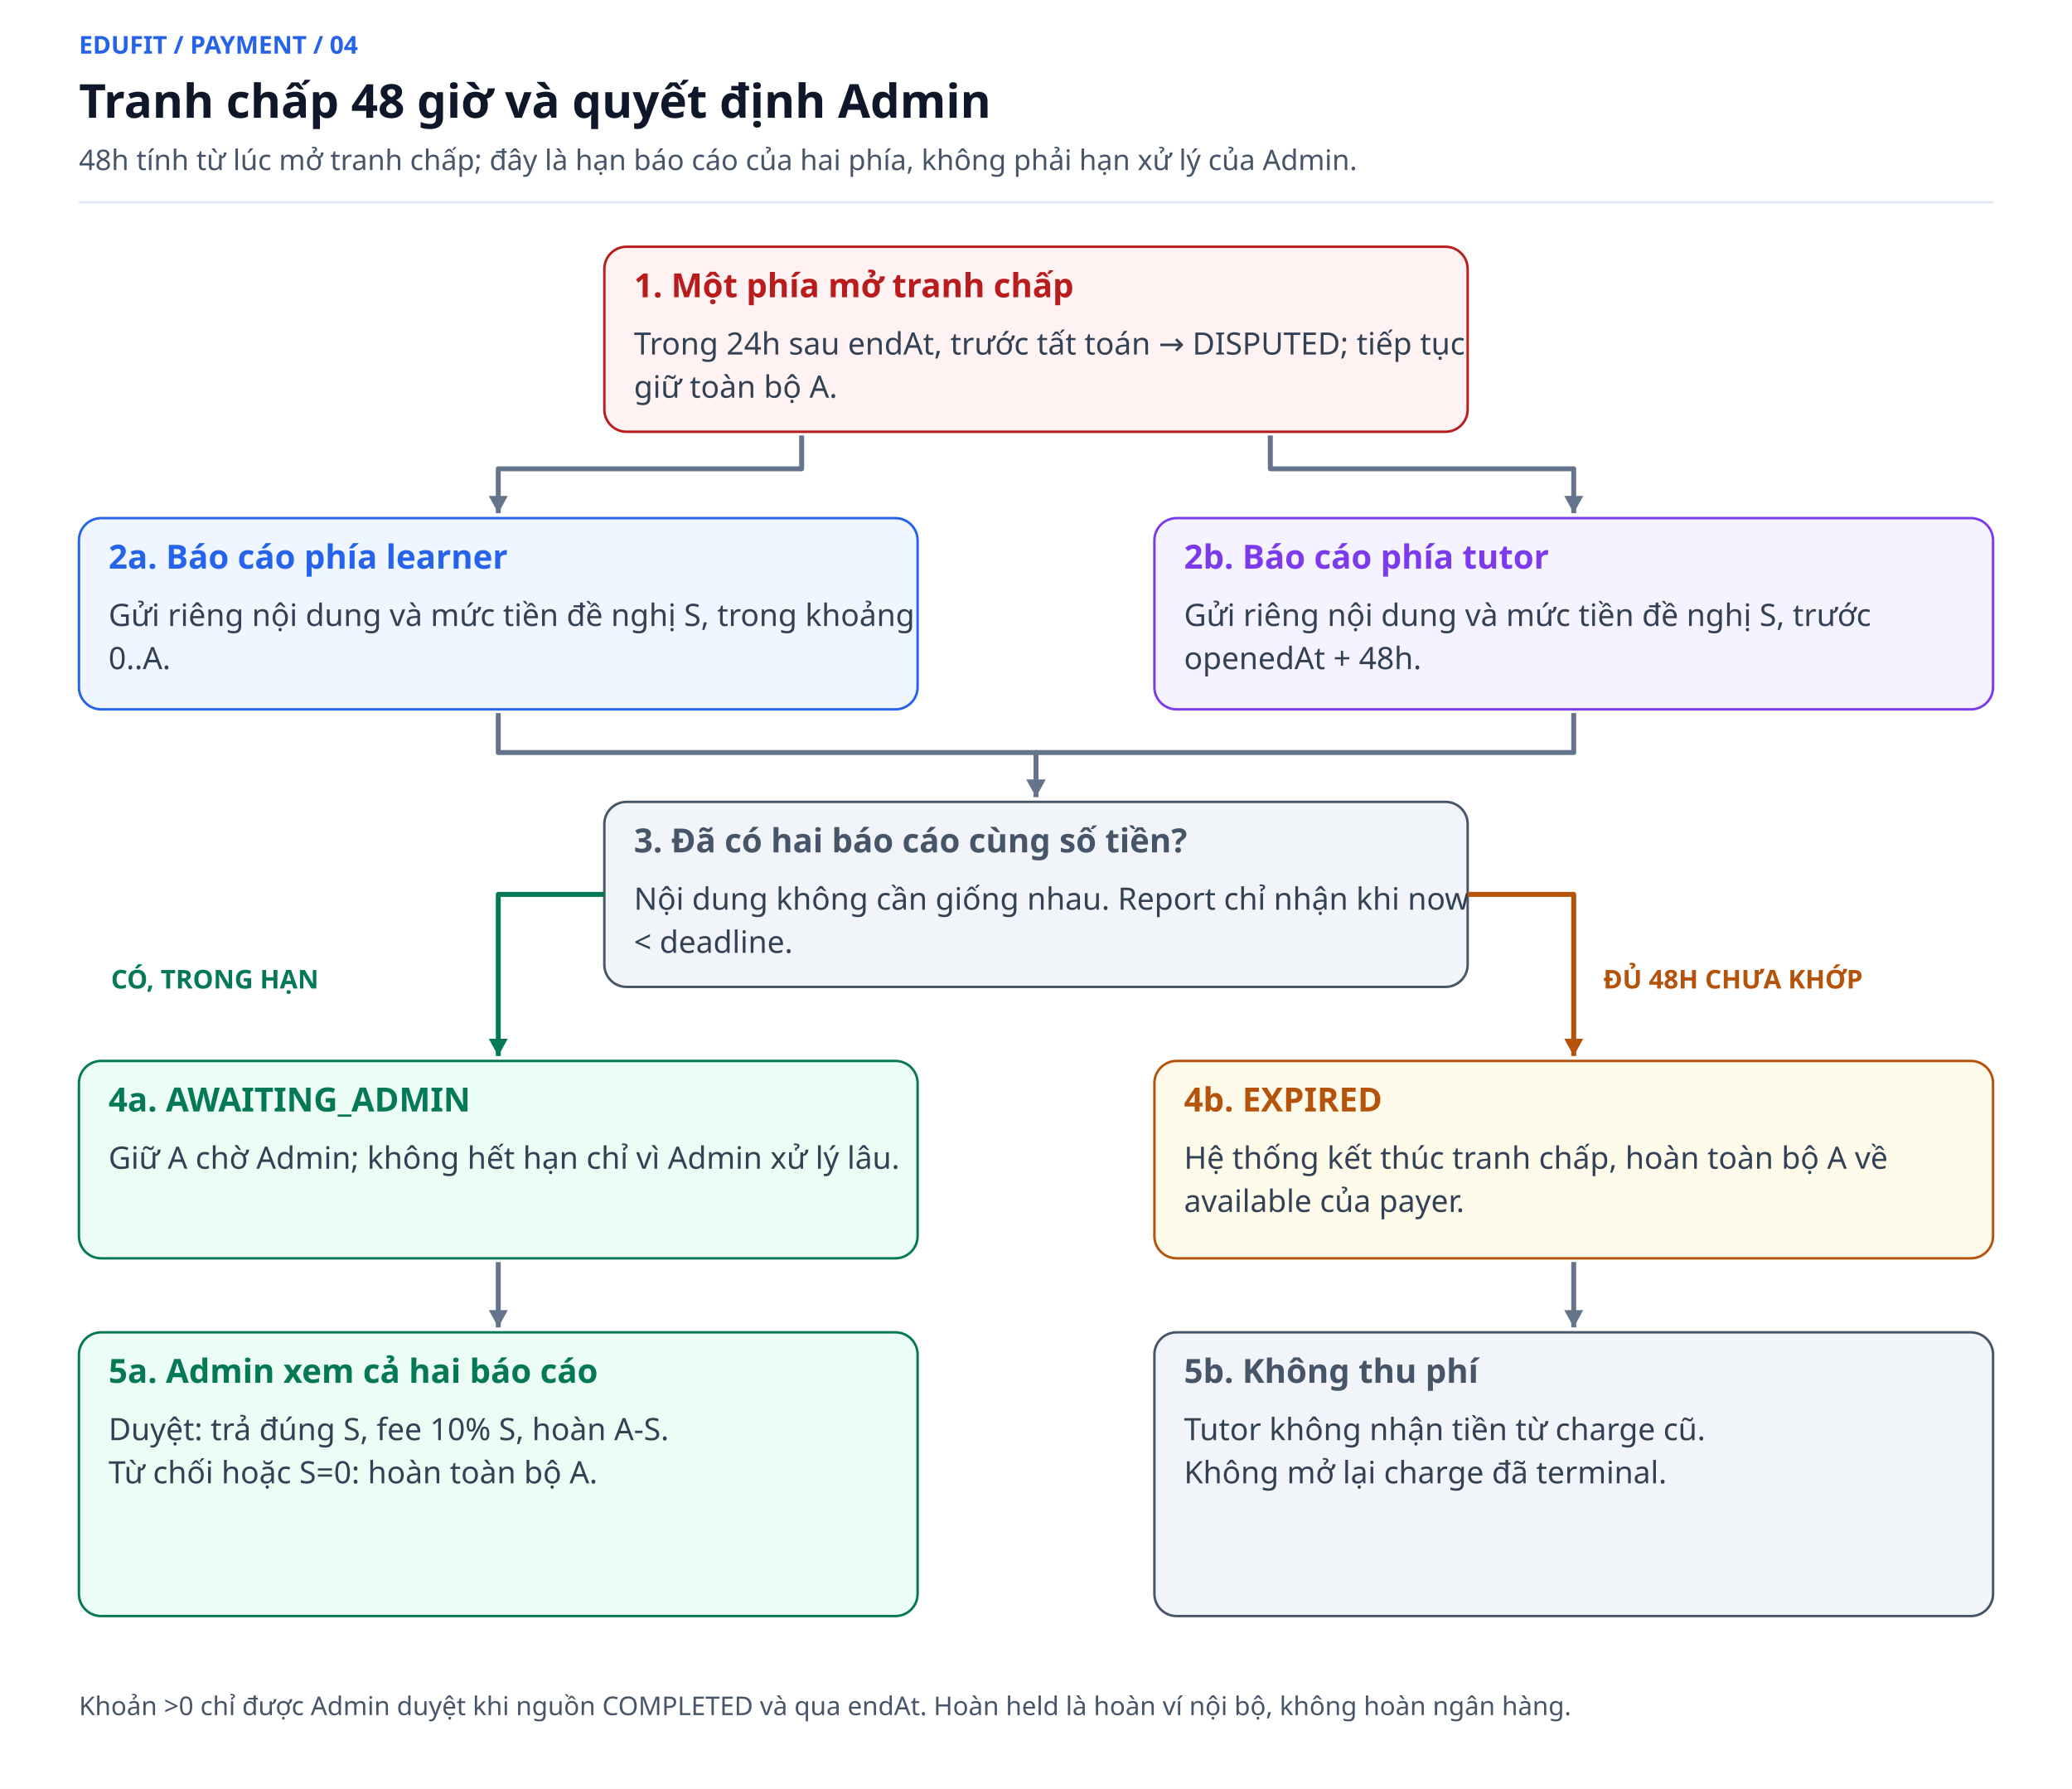
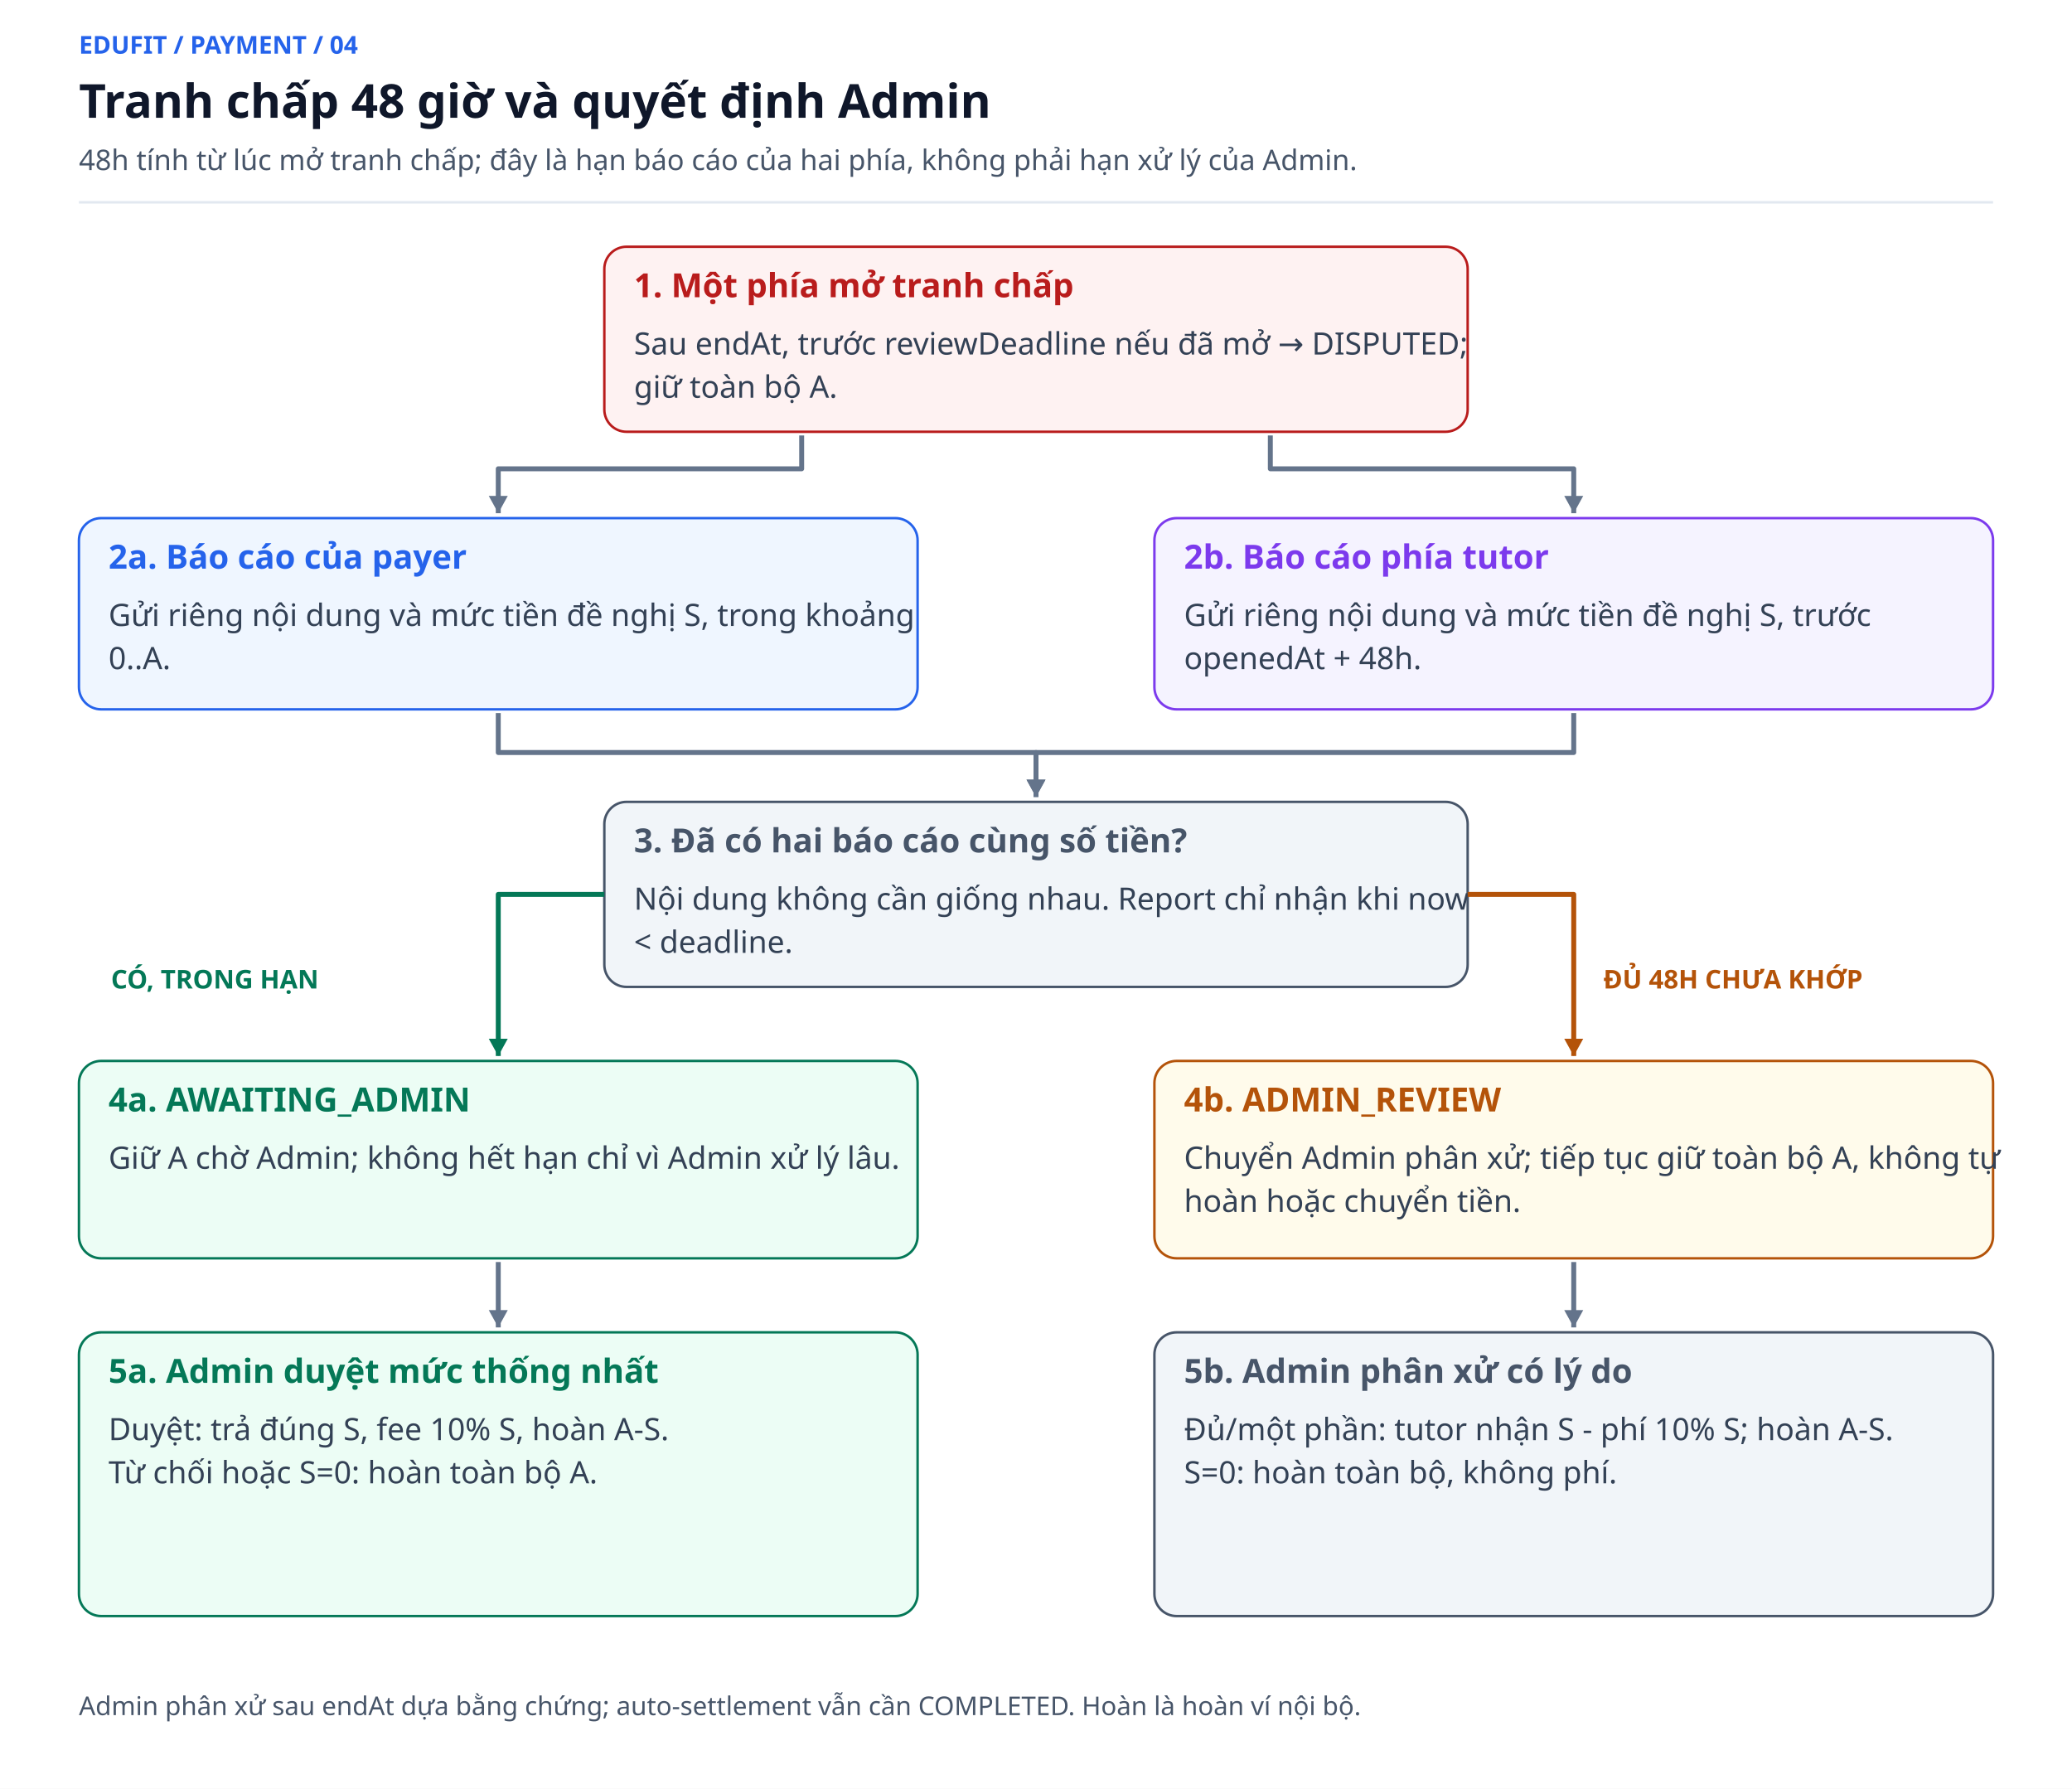
<svg xmlns="http://www.w3.org/2000/svg" width="1680" height="1450" viewBox="0 0 1680 1450">
  <rect width="100%" height="100%" fill="white" />
  <text x="64" y="28" font-family="Segoe UI, sans-serif" font-size="20" font-weight="700" fill="#2563EB" dominant-baseline="text-before-edge">EDUFIT / PAYMENT / 04</text>
  <text x="64" y="66" font-family="Segoe UI, sans-serif" font-size="38" font-weight="700" fill="#0F172A" dominant-baseline="text-before-edge">Tranh chấp 48 giờ và quyết định Admin</text>
  <text x="64" y="120" font-family="Segoe UI, sans-serif" font-size="23" font-weight="400" fill="#475569" dominant-baseline="text-before-edge">48h tính từ lúc mở tranh chấp; đây là hạn báo cáo của hai phía, không phải hạn xử lý của Admin.</text>
  <path d="M64 164H1616" stroke="#E2E8F0" stroke-width="2" />
  <rect x="490" y="200" width="700" height="150" rx="18" fill="#FEF2F2" stroke="#B91C1C" stroke-width="2" />
  <text x="514" y="220" font-family="Segoe UI, sans-serif" font-size="27" font-weight="700" fill="#B91C1C" dominant-baseline="text-before-edge">1. Một phía mở tranh chấp</text>
-   <text x="514" y="268" font-family="Segoe UI, sans-serif" font-size="25" font-weight="400" fill="#334155" dominant-baseline="text-before-edge">Trong 24h sau endAt, trước tất toán → DISPUTED; tiếp tục</text>
+   <text x="514" y="268" font-family="Segoe UI, sans-serif" font-size="25" font-weight="400" fill="#334155" dominant-baseline="text-before-edge">Sau endAt, trước reviewDeadline nếu đã mở → DISPUTED;</text>
  <text x="514" y="303" font-family="Segoe UI, sans-serif" font-size="25" font-weight="400" fill="#334155" dominant-baseline="text-before-edge">giữ toàn bộ A.</text>
  <polyline points="650,353 650,380 404,380 404,416" fill="none" stroke="#64748B" stroke-width="4" stroke-linejoin="round" />
  <polygon points="404.0,416.0 396.3,402.0 411.7,402.0" fill="#64748B" />
  <polyline points="1030,353 1030,380 1276,380 1276,416" fill="none" stroke="#64748B" stroke-width="4" stroke-linejoin="round" />
  <polygon points="1276.0,416.0 1268.3,402.0 1283.7,402.0" fill="#64748B" />
  <rect x="64" y="420" width="680" height="155" rx="18" fill="#EFF6FF" stroke="#2563EB" stroke-width="2" />
-   <text x="88" y="440" font-family="Segoe UI, sans-serif" font-size="27" font-weight="700" fill="#2563EB" dominant-baseline="text-before-edge">2a. Báo cáo phía learner</text>
+   <text x="88" y="440" font-family="Segoe UI, sans-serif" font-size="27" font-weight="700" fill="#2563EB" dominant-baseline="text-before-edge">2a. Báo cáo của payer</text>
  <text x="88" y="488" font-family="Segoe UI, sans-serif" font-size="25" font-weight="400" fill="#334155" dominant-baseline="text-before-edge">Gửi riêng nội dung và mức tiền đề nghị S, trong khoảng</text>
  <text x="88" y="523" font-family="Segoe UI, sans-serif" font-size="25" font-weight="400" fill="#334155" dominant-baseline="text-before-edge">0..A.</text>
  <rect x="936" y="420" width="680" height="155" rx="18" fill="#F5F3FF" stroke="#7C3AED" stroke-width="2" />
  <text x="960" y="440" font-family="Segoe UI, sans-serif" font-size="27" font-weight="700" fill="#7C3AED" dominant-baseline="text-before-edge">2b. Báo cáo phía tutor</text>
  <text x="960" y="488" font-family="Segoe UI, sans-serif" font-size="25" font-weight="400" fill="#334155" dominant-baseline="text-before-edge">Gửi riêng nội dung và mức tiền đề nghị S, trước</text>
  <text x="960" y="523" font-family="Segoe UI, sans-serif" font-size="25" font-weight="400" fill="#334155" dominant-baseline="text-before-edge">openedAt + 48h.</text>
  <polyline points="404,578 404,610 840,610 840,646" fill="none" stroke="#64748B" stroke-width="4" stroke-linejoin="round" />
  <polygon points="840.0,646.0 832.3,632.0 847.7,632.0" fill="#64748B" />
  <polyline points="1276,578 1276,610 840,610 840,646" fill="none" stroke="#64748B" stroke-width="4" stroke-linejoin="round" />
  <polygon points="840.0,646.0 832.3,632.0 847.7,632.0" fill="#64748B" />
  <rect x="490" y="650" width="700" height="150" rx="18" fill="#F1F5F9" stroke="#475569" stroke-width="2" />
  <text x="514" y="670" font-family="Segoe UI, sans-serif" font-size="27" font-weight="700" fill="#475569" dominant-baseline="text-before-edge">3. Đã có hai báo cáo cùng số tiền?</text>
  <text x="514" y="718" font-family="Segoe UI, sans-serif" font-size="25" font-weight="400" fill="#334155" dominant-baseline="text-before-edge">Nội dung không cần giống nhau. Report chỉ nhận khi now</text>
  <text x="514" y="753" font-family="Segoe UI, sans-serif" font-size="25" font-weight="400" fill="#334155" dominant-baseline="text-before-edge">&lt; deadline.</text>
  <polyline points="490,725 404,725 404,856" fill="none" stroke="#047857" stroke-width="4" stroke-linejoin="round" />
  <polygon points="404.0,856.0 396.3,842.0 411.7,842.0" fill="#047857" />
  <text x="90" y="785" font-family="Segoe UI, sans-serif" font-size="21" font-weight="700" fill="#047857" dominant-baseline="text-before-edge">CÓ, TRONG HẠN</text>
  <polyline points="1190,725 1276,725 1276,856" fill="none" stroke="#B45309" stroke-width="4" stroke-linejoin="round" />
  <polygon points="1276.0,856.0 1268.3,842.0 1283.7,842.0" fill="#B45309" />
  <text x="1300" y="785" font-family="Segoe UI, sans-serif" font-size="21" font-weight="700" fill="#B45309" dominant-baseline="text-before-edge">ĐỦ 48H CHƯA KHỚP</text>
  <rect x="64" y="860" width="680" height="160" rx="18" fill="#ECFDF5" stroke="#047857" stroke-width="2" />
  <text x="88" y="880" font-family="Segoe UI, sans-serif" font-size="27" font-weight="700" fill="#047857" dominant-baseline="text-before-edge">4a. AWAITING_ADMIN</text>
  <text x="88" y="928" font-family="Segoe UI, sans-serif" font-size="25" font-weight="400" fill="#334155" dominant-baseline="text-before-edge">Giữ A chờ Admin; không hết hạn chỉ vì Admin xử lý lâu.</text>
  <rect x="936" y="860" width="680" height="160" rx="18" fill="#FFFBEB" stroke="#B45309" stroke-width="2" />
-   <text x="960" y="880" font-family="Segoe UI, sans-serif" font-size="27" font-weight="700" fill="#B45309" dominant-baseline="text-before-edge">4b. EXPIRED</text>
-   <text x="960" y="928" font-family="Segoe UI, sans-serif" font-size="25" font-weight="400" fill="#334155" dominant-baseline="text-before-edge">Hệ thống kết thúc tranh chấp, hoàn toàn bộ A về</text>
-   <text x="960" y="963" font-family="Segoe UI, sans-serif" font-size="25" font-weight="400" fill="#334155" dominant-baseline="text-before-edge">available của payer.</text>
+   <text x="960" y="880" font-family="Segoe UI, sans-serif" font-size="27" font-weight="700" fill="#B45309" dominant-baseline="text-before-edge">4b. ADMIN_REVIEW</text>
+   <text x="960" y="928" font-family="Segoe UI, sans-serif" font-size="25" font-weight="400" fill="#334155" dominant-baseline="text-before-edge">Chuyển Admin phân xử; tiếp tục giữ toàn bộ A, không tự</text>
+   <text x="960" y="963" font-family="Segoe UI, sans-serif" font-size="25" font-weight="400" fill="#334155" dominant-baseline="text-before-edge">hoàn hoặc chuyển tiền.</text>
  <polyline points="404,1023 404,1076" fill="none" stroke="#64748B" stroke-width="4" stroke-linejoin="round" />
  <polygon points="404.0,1076.0 396.3,1062.0 411.7,1062.0" fill="#64748B" />
  <polyline points="1276,1023 1276,1076" fill="none" stroke="#64748B" stroke-width="4" stroke-linejoin="round" />
  <polygon points="1276.0,1076.0 1268.3,1062.0 1283.7,1062.0" fill="#64748B" />
  <rect x="64" y="1080" width="680" height="230" rx="18" fill="#ECFDF5" stroke="#047857" stroke-width="2" />
-   <text x="88" y="1100" font-family="Segoe UI, sans-serif" font-size="27" font-weight="700" fill="#047857" dominant-baseline="text-before-edge">5a. Admin xem cả hai báo cáo</text>
+   <text x="88" y="1100" font-family="Segoe UI, sans-serif" font-size="27" font-weight="700" fill="#047857" dominant-baseline="text-before-edge">5a. Admin duyệt mức thống nhất</text>
  <text x="88" y="1148" font-family="Segoe UI, sans-serif" font-size="25" font-weight="400" fill="#334155" dominant-baseline="text-before-edge">Duyệt: trả đúng S, fee 10% S, hoàn A-S.</text>
  <text x="88" y="1183" font-family="Segoe UI, sans-serif" font-size="25" font-weight="400" fill="#334155" dominant-baseline="text-before-edge">Từ chối hoặc S=0: hoàn toàn bộ A.</text>
  <rect x="936" y="1080" width="680" height="230" rx="18" fill="#F1F5F9" stroke="#475569" stroke-width="2" />
-   <text x="960" y="1100" font-family="Segoe UI, sans-serif" font-size="27" font-weight="700" fill="#475569" dominant-baseline="text-before-edge">5b. Không thu phí</text>
-   <text x="960" y="1148" font-family="Segoe UI, sans-serif" font-size="25" font-weight="400" fill="#334155" dominant-baseline="text-before-edge">Tutor không nhận tiền từ charge cũ.</text>
-   <text x="960" y="1183" font-family="Segoe UI, sans-serif" font-size="25" font-weight="400" fill="#334155" dominant-baseline="text-before-edge">Không mở lại charge đã terminal.</text>
-   <text x="64" y="1374" font-family="Segoe UI, sans-serif" font-size="21" font-weight="400" fill="#475569" dominant-baseline="text-before-edge">Khoản &gt;0 chỉ được Admin duyệt khi nguồn COMPLETED và qua endAt. Hoàn held là hoàn ví nội bộ, không hoàn ngân hàng.</text>
+   <text x="960" y="1100" font-family="Segoe UI, sans-serif" font-size="27" font-weight="700" fill="#475569" dominant-baseline="text-before-edge">5b. Admin phân xử có lý do</text>
+   <text x="960" y="1148" font-family="Segoe UI, sans-serif" font-size="25" font-weight="400" fill="#334155" dominant-baseline="text-before-edge">Đủ/một phần: tutor nhận S - phí 10% S; hoàn A-S.</text>
+   <text x="960" y="1183" font-family="Segoe UI, sans-serif" font-size="25" font-weight="400" fill="#334155" dominant-baseline="text-before-edge">S=0: hoàn toàn bộ, không phí.</text>
+   <text x="64" y="1374" font-family="Segoe UI, sans-serif" font-size="21" font-weight="400" fill="#475569" dominant-baseline="text-before-edge">Admin phân xử sau endAt dựa bằng chứng; auto-settlement vẫn cần COMPLETED. Hoàn là hoàn ví nội bộ.</text>
</svg>
